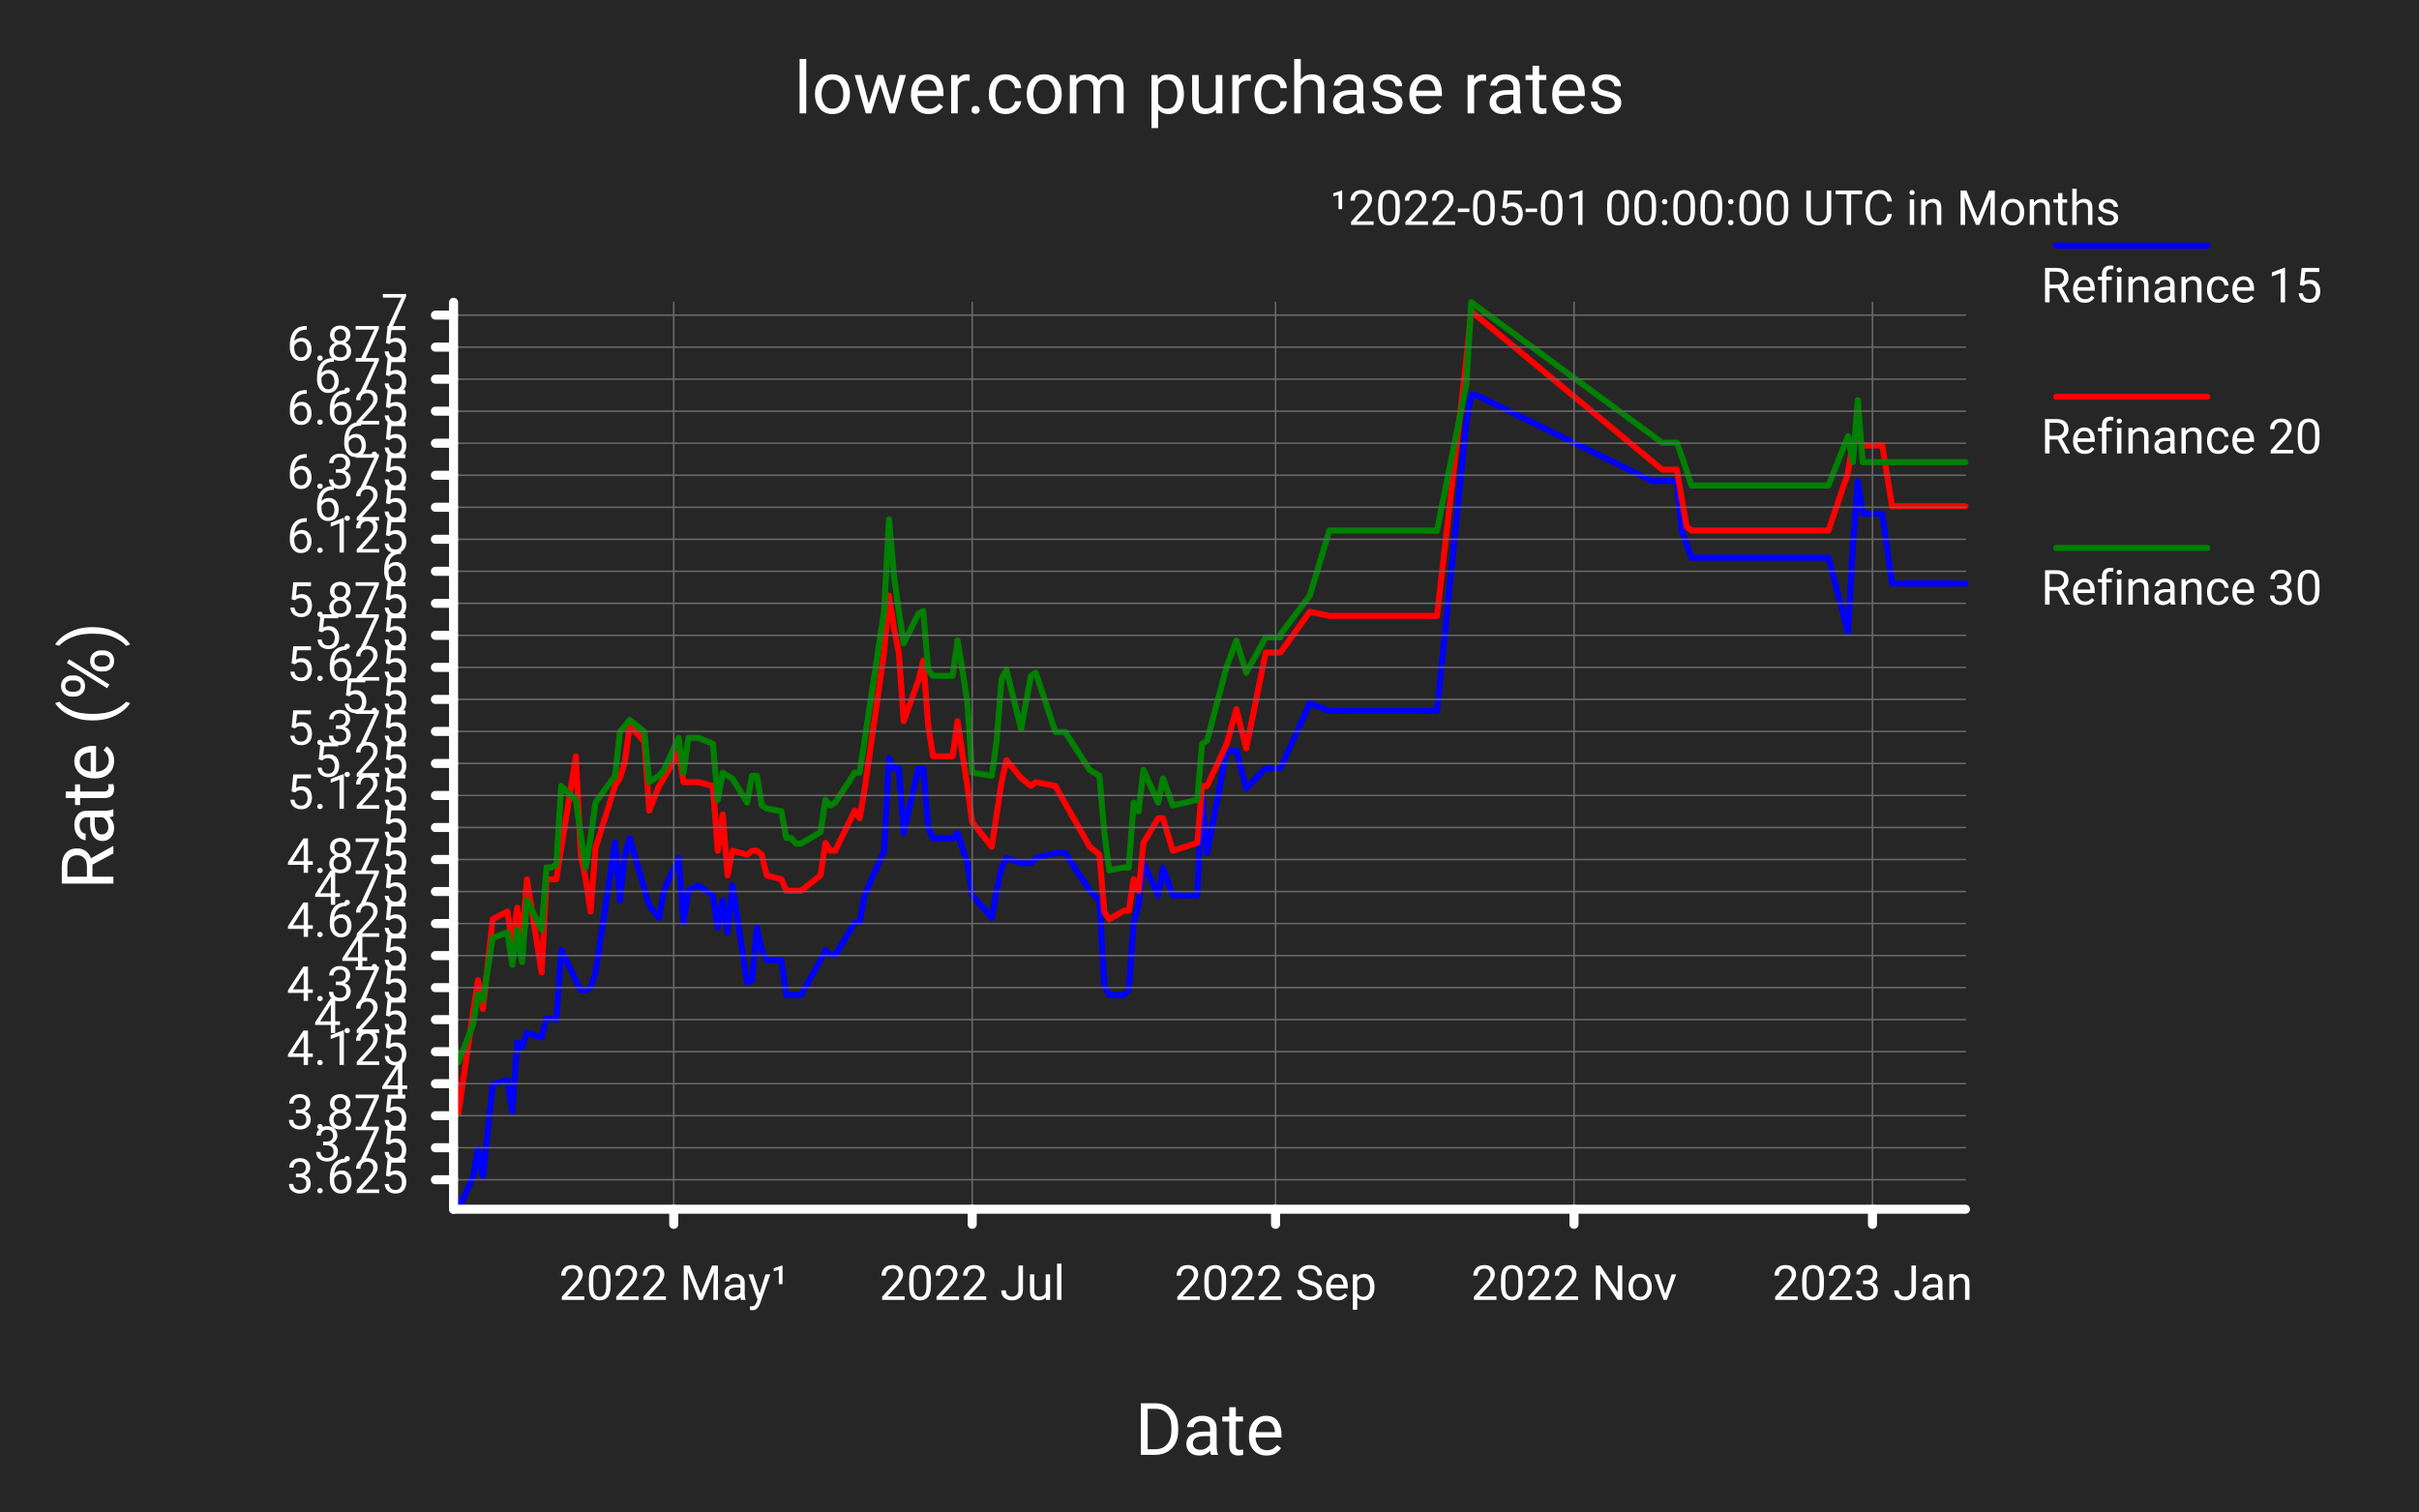
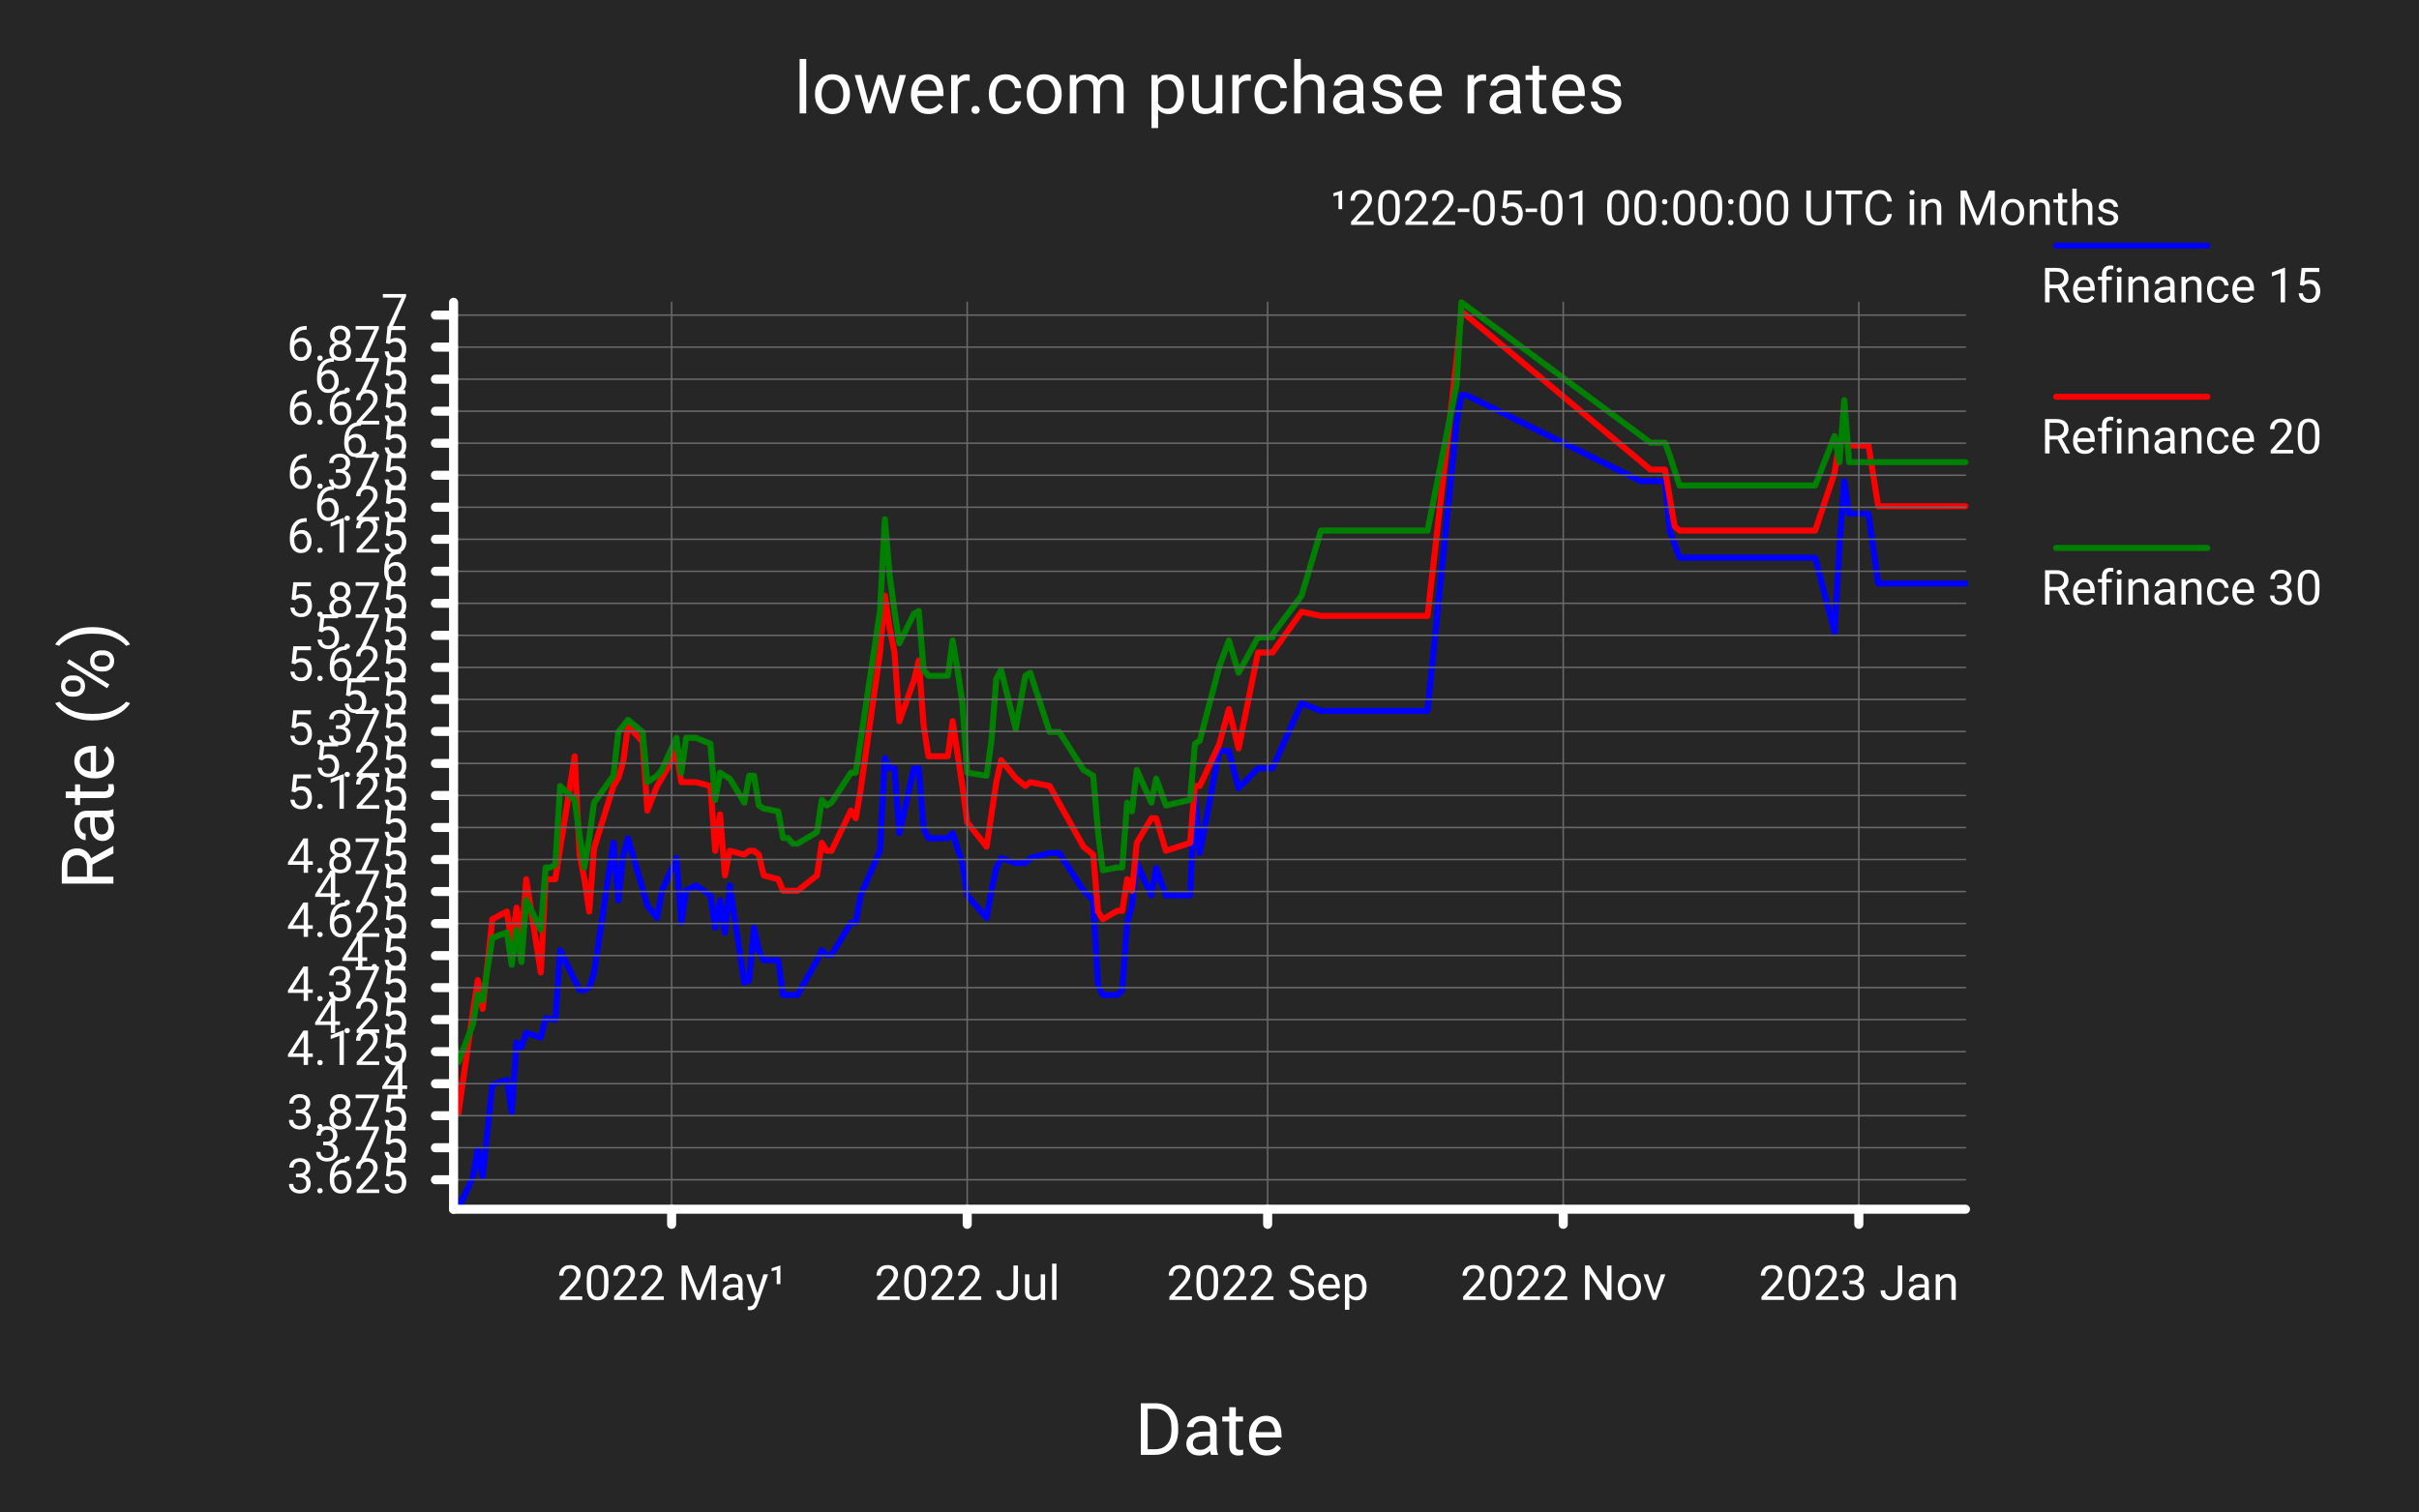
<svg xmlns="http://www.w3.org/2000/svg" class="poloto" width="800" height="500" viewBox="0 0 800 500">
  <style>.poloto{stroke-linecap:round;stroke-linejoin:round;font-family:Roboto,sans-serif;font-size:16px;}.poloto_background{fill:#262626;}.poloto_scatter{stroke-width:7}.poloto_tick_line{stroke:dimgray;stroke-width:0.5}.poloto_line{stroke-width:2}.poloto_text{fill: white;}.poloto_axis_lines{stroke: white;stroke-width:3;fill:none;stroke-dasharray:none}.poloto_title{font-size:24px;dominant-baseline:start;text-anchor:middle;}.poloto_xname{font-size:24px;dominant-baseline:start;text-anchor:middle;}.poloto_yname{font-size:24px;dominant-baseline:start;text-anchor:middle;}.poloto0stroke{stroke:blue;}.poloto1stroke{stroke:red;}.poloto2stroke{stroke:green;}.poloto3stroke{stroke:gold;}.poloto4stroke{stroke:aqua;}.poloto5stroke{stroke:lime;}.poloto6stroke{stroke:orange;}.poloto7stroke{stroke:chocolate;}.poloto0fill{fill:blue;}.poloto1fill{fill:red;}.poloto2fill{fill:green;}.poloto3fill{fill:gold;}.poloto4fill{fill:aqua;}.poloto5fill{fill:lime;}.poloto6fill{fill:orange;}.poloto7fill{fill:chocolate;}</style>
  <circle r="1e5" class="poloto_background" />
  <text class="poloto_text poloto_legend_text" x="675" y="100">Refinance 15</text>
  <line class="poloto_line poloto_legend_icon poloto0stroke poloto0legend" stroke="black" x1="680" x2="730" y1="81.25" y2="81.25" />
-   <path class="poloto_line poloto0stroke" fill="none" stroke="black" d=" M 150.00 392.46 L 151.62 400.00 L 156.47 389.32 L 158.09 380.17 L 159.71 389.32 L 159.71 389.32 L 162.94 358.81 L 167.80 357.20 L 169.42 367.88 L 171.04 344.83 L 172.65 346.44 L 174.27 341.61 L 179.13 343.22 L 180.74 336.78 L 180.74 336.78 L 183.98 337.37 L 185.60 314.32 L 190.45 324.32 L 192.07 327.54 L 193.69 327.54 L 195.31 326.69 L 196.93 321.78 L 203.40 278.73 L 205.02 297.88 L 206.63 283.05 L 208.25 277.29 L 208.25 277.29 L 214.72 299.58 L 217.96 303.64 L 219.58 294.58 L 224.43 283.81 L 226.05 305.25 L 227.67 294.58 L 227.67 294.58 L 230.91 292.88 L 235.76 296.19 L 237.38 306.86 L 237.38 306.86 L 239.00 297.80 L 240.61 308.56 L 242.23 292.88 L 247.09 325.08 L 248.71 324.32 L 250.32 306.86 L 250.32 306.86 L 251.94 314.32 L 253.56 317.63 L 258.41 317.63 L 260.03 329.15 L 261.65 329.15 L 263.27 329.15 L 264.89 329.15 L 271.36 317.63 L 272.98 314.32 L 274.60 315.93 L 276.21 315.93 L 276.21 315.93 L 282.69 305.25 L 284.30 305.25 L 285.92 296.19 L 292.39 281.36 L 294.01 250.76 L 295.63 254.15 L 297.25 254.15 L 298.87 275.59 L 303.72 254.15 L 305.34 254.15 L 306.96 273.90 L 308.58 277.29 L 315.05 277.29 L 316.67 275.59 L 318.28 280.59 L 319.90 285.51 L 321.52 296.19 L 327.99 303.64 L 329.61 294.58 L 331.23 287.12 L 332.85 283.81 L 337.70 285.51 L 340.94 285.51 L 342.56 283.81 L 349.03 282.20 L 349.03 282.20 L 349.03 282.20 L 349.03 282.20 L 349.03 282.20 L 349.03 282.20 L 352.27 282.20 L 352.27 282.20 L 352.27 282.20 L 352.27 282.20 L 352.27 282.20 L 352.27 282.20 L 360.36 294.58 L 363.59 297.80 L 365.21 325.93 L 366.83 329.15 L 371.68 329.15 L 373.30 327.54 L 374.92 305.25 L 376.54 299.49 L 378.16 285.51 L 383.01 296.19 L 383.01 296.19 L 384.63 287.12 L 387.86 296.19 L 387.86 296.19 L 395.95 296.19 L 397.57 262.46 L 399.19 282.20 L 405.66 248.39 L 408.90 248.39 L 408.90 248.39 L 412.14 260.76 L 418.61 254.15 L 418.61 254.15 L 418.61 254.15 L 418.61 254.15 L 418.61 254.15 L 418.61 254.15 L 418.61 254.15 L 418.61 254.15 L 418.61 254.15 L 423.46 254.15 L 433.17 232.63 L 439.64 235.17 L 439.64 235.17 L 444.50 235.17 L 450.97 235.17 L 452.59 235.17 L 452.59 235.17 L 452.59 235.17 L 452.59 235.17 L 452.59 235.17 L 473.62 235.17 L 475.24 235.17 L 484.95 139.75 L 486.57 130.68 L 488.19 130.68 L 546.44 159.15 L 552.91 159.15 L 554.53 159.15 L 556.15 175.51 L 559.39 184.49 L 559.39 184.49 L 565.86 184.49 L 567.48 184.49 L 569.09 184.49 L 570.71 184.49 L 575.57 184.49 L 577.18 184.49 L 580.42 184.49 L 582.04 184.49 L 586.89 184.49 L 588.51 184.49 L 588.51 184.49 L 593.37 184.49 L 598.22 184.49 L 599.84 184.49 L 601.46 184.49 L 603.07 184.49 L 604.69 184.49 L 611.17 209.15 L 612.78 180.68 L 614.40 159.15 L 616.02 169.92 L 620.87 169.92 L 622.49 169.92 L 622.49 169.92 L 625.73 193.05 L 627.35 193.05 L 632.20 193.05 L 633.82 193.05 L 635.44 193.05 L 637.06 193.05 L 638.67 193.05 L 638.67 193.05 L 638.67 193.05 L 638.67 193.05 L 646.76 193.05 L 650.00 193.05" />
+   <path class="poloto_line poloto0stroke" fill="none" stroke="black" d=" M 150.00 392.46 L 151.60 400.00 L 156.41 389.32 L 158.01 380.17 L 159.62 389.32 L 159.62 389.32 L 162.82 358.81 L 167.63 357.20 L 169.23 367.88 L 170.83 344.83 L 172.44 346.44 L 174.04 341.61 L 178.85 343.22 L 180.45 336.78 L 180.45 336.78 L 183.65 337.37 L 185.26 314.32 L 190.06 324.32 L 191.67 327.54 L 193.27 327.54 L 194.87 326.69 L 196.47 321.78 L 202.88 278.73 L 204.49 297.88 L 206.09 283.05 L 207.69 277.29 L 207.69 277.29 L 214.10 299.58 L 217.31 303.64 L 218.91 294.58 L 223.72 283.81 L 225.32 305.25 L 226.92 294.58 L 226.92 294.58 L 230.13 292.88 L 234.94 296.19 L 236.54 306.86 L 236.54 306.86 L 238.14 297.80 L 239.74 308.56 L 241.35 292.88 L 246.15 325.08 L 247.76 324.32 L 249.36 306.86 L 249.36 306.86 L 250.96 314.32 L 252.56 317.63 L 257.37 317.63 L 258.97 329.15 L 260.58 329.15 L 262.18 329.15 L 263.78 329.15 L 270.19 317.63 L 271.79 314.32 L 273.40 315.93 L 275.00 315.93 L 275.00 315.93 L 281.41 305.25 L 283.01 305.25 L 284.62 296.19 L 291.03 281.36 L 292.63 250.76 L 294.23 254.15 L 295.83 254.15 L 297.44 275.59 L 302.24 254.15 L 303.85 254.15 L 305.45 273.90 L 307.05 277.29 L 313.46 277.29 L 315.06 275.59 L 316.67 280.59 L 318.27 285.51 L 319.87 296.19 L 326.28 303.64 L 327.88 294.58 L 329.49 287.12 L 331.09 283.81 L 335.90 285.51 L 339.10 285.51 L 340.71 283.81 L 347.12 282.20 L 347.12 282.20 L 347.12 282.20 L 347.12 282.20 L 347.12 282.20 L 347.12 282.20 L 350.32 282.20 L 350.32 282.20 L 350.32 282.20 L 350.32 282.20 L 350.32 282.20 L 350.32 282.20 L 358.33 294.58 L 361.54 297.80 L 363.14 325.93 L 364.74 329.15 L 369.55 329.15 L 371.15 327.54 L 372.76 305.25 L 374.36 299.49 L 375.96 285.51 L 380.77 296.19 L 380.77 296.19 L 382.37 287.12 L 385.58 296.19 L 385.58 296.19 L 393.59 296.19 L 395.19 262.46 L 396.79 282.20 L 403.21 248.39 L 406.41 248.39 L 406.41 248.39 L 409.62 260.76 L 416.03 254.15 L 416.03 254.15 L 416.03 254.15 L 416.03 254.15 L 416.03 254.15 L 416.03 254.15 L 416.03 254.15 L 416.03 254.15 L 416.03 254.15 L 420.83 254.15 L 430.45 232.63 L 436.86 235.17 L 436.86 235.17 L 441.67 235.17 L 448.08 235.17 L 449.68 235.17 L 449.68 235.17 L 449.68 235.17 L 449.68 235.17 L 449.68 235.17 L 470.51 235.17 L 472.12 235.17 L 481.73 139.75 L 483.33 130.68 L 484.94 130.68 L 542.63 159.15 L 549.04 159.15 L 550.64 159.15 L 552.24 175.51 L 555.45 184.49 L 555.45 184.49 L 561.86 184.49 L 563.46 184.49 L 565.06 184.49 L 566.67 184.49 L 571.47 184.49 L 573.08 184.49 L 576.28 184.49 L 577.88 184.49 L 582.69 184.49 L 584.29 184.49 L 584.29 184.49 L 589.10 184.49 L 593.91 184.49 L 595.51 184.49 L 597.12 184.49 L 598.72 184.49 L 600.32 184.49 L 606.73 209.15 L 608.33 180.68 L 609.94 159.15 L 611.54 169.92 L 616.35 169.92 L 617.95 169.92 L 617.95 169.92 L 621.15 193.05 L 622.76 193.05 L 627.56 193.05 L 629.17 193.05 L 630.77 193.05 L 632.37 193.05 L 633.97 193.05 L 633.97 193.05 L 633.97 193.05 L 633.97 193.05 L 641.99 193.05 L 645.19 193.05 L 650.00 193.05" />
  <text class="poloto_text poloto_legend_text" x="675" y="150">Refinance 20</text>
  <line class="poloto_line poloto_legend_icon poloto1stroke poloto1legend" stroke="black" x1="680" x2="730" y1="131.25" y2="131.25" />
-   <path class="poloto_line poloto1stroke" fill="none" stroke="black" d=" M 150.00 345.68 L 151.62 368.31 L 156.47 334.58 L 158.09 324.24 L 159.71 333.73 L 159.71 333.73 L 162.94 304.07 L 167.80 301.53 L 169.42 312.29 L 171.04 300.25 L 172.65 311.02 L 174.27 290.85 L 179.13 321.69 L 180.74 290.85 L 180.74 290.85 L 183.98 290.85 L 183.98 290.85 L 190.45 250.17 L 192.07 282.71 L 193.69 290.85 L 195.31 301.53 L 196.93 280.59 L 203.40 260.00 L 205.02 257.37 L 206.63 252.12 L 208.25 240.08 L 213.11 245.34 L 214.72 268.14 L 217.96 260.00 L 219.58 257.37 L 224.43 248.81 L 226.05 258.73 L 227.67 258.73 L 227.67 258.73 L 230.91 258.73 L 235.76 260.00 L 237.38 281.44 L 237.38 281.44 L 239.00 269.41 L 240.61 289.58 L 242.23 281.44 L 247.09 282.71 L 248.71 281.44 L 250.32 281.44 L 250.32 281.44 L 251.94 282.71 L 253.56 289.58 L 258.41 290.85 L 260.03 294.66 L 261.65 294.66 L 263.27 294.66 L 264.89 294.66 L 271.36 289.58 L 272.98 278.81 L 274.60 281.44 L 276.21 281.44 L 276.21 281.44 L 282.69 268.14 L 284.30 270.68 L 285.92 261.27 L 292.39 215.85 L 294.01 197.03 L 295.63 207.80 L 297.25 215.85 L 298.87 238.56 L 303.72 225.17 L 305.34 218.47 L 306.96 239.92 L 308.58 250.17 L 315.05 250.17 L 316.67 238.56 L 318.28 249.32 L 319.90 260.00 L 321.52 272.03 L 327.99 280.08 L 329.61 269.41 L 331.23 258.73 L 332.85 251.44 L 337.70 257.37 L 340.94 260.00 L 342.56 258.73 L 349.03 260.00 L 349.03 260.00 L 349.03 260.00 L 349.03 260.00 L 349.03 260.00 L 349.03 260.00 L 349.03 260.00 L 349.03 260.00 L 349.03 260.00 L 349.03 260.00 L 349.03 260.00 L 349.03 260.00 L 360.36 280.08 L 363.59 282.71 L 365.21 301.53 L 366.83 304.07 L 371.68 301.27 L 373.30 301.27 L 374.92 290.85 L 376.54 294.66 L 378.16 278.81 L 383.01 270.68 L 383.01 270.68 L 384.63 270.68 L 387.86 281.44 L 387.86 281.44 L 395.95 278.81 L 397.57 260.00 L 399.19 260.00 L 405.66 246.19 L 408.90 234.58 L 408.90 234.58 L 412.14 247.54 L 418.61 215.85 L 418.61 215.85 L 418.61 215.85 L 418.61 215.85 L 418.61 215.85 L 418.61 215.85 L 418.61 215.85 L 418.61 215.85 L 418.61 215.85 L 423.46 215.85 L 433.17 202.37 L 439.64 203.73 L 442.88 203.73 L 444.50 203.73 L 444.50 203.73 L 452.59 203.73 L 454.21 203.73 L 454.21 203.73 L 454.21 203.73 L 454.21 203.73 L 473.62 203.73 L 475.24 203.73 L 484.95 118.81 L 486.57 102.97 L 486.57 102.97 L 549.68 155.34 L 552.91 155.34 L 554.53 155.34 L 557.77 174.15 L 559.39 175.51 L 559.39 175.51 L 565.86 175.51 L 567.48 175.51 L 569.09 175.51 L 570.71 175.51 L 575.57 175.51 L 577.18 175.51 L 580.42 175.51 L 582.04 175.51 L 586.89 175.51 L 588.51 175.51 L 588.51 175.51 L 593.37 175.51 L 598.22 175.51 L 599.84 175.51 L 601.46 175.51 L 603.07 175.51 L 604.69 175.51 L 611.17 156.36 L 612.78 145.93 L 614.40 144.58 L 616.02 147.37 L 620.87 147.37 L 622.49 147.37 L 622.49 147.37 L 625.73 167.46 L 627.35 167.46 L 632.20 167.46 L 633.82 167.46 L 635.44 167.46 L 637.06 167.46 L 638.67 167.46 L 638.67 167.46 L 645.15 167.46 L 645.15 167.46 L 646.76 167.46 L 650.00 167.46" />
+   <path class="poloto_line poloto1stroke" fill="none" stroke="black" d=" M 150.00 345.68 L 151.60 368.31 L 156.41 334.58 L 158.01 324.24 L 159.62 333.73 L 159.62 333.73 L 162.82 304.07 L 167.63 301.53 L 169.23 312.29 L 170.83 300.25 L 172.44 311.02 L 174.04 290.85 L 178.85 321.69 L 180.45 290.85 L 180.45 290.85 L 183.65 290.85 L 183.65 290.85 L 190.06 250.17 L 191.67 282.71 L 193.27 290.85 L 194.87 301.53 L 196.47 280.59 L 202.88 260.00 L 204.49 257.37 L 206.09 252.12 L 207.69 240.08 L 212.50 245.34 L 214.10 268.14 L 217.31 260.00 L 218.91 257.37 L 223.72 248.81 L 225.32 258.73 L 226.92 258.73 L 226.92 258.73 L 230.13 258.73 L 234.94 260.00 L 236.54 281.44 L 236.54 281.44 L 238.14 269.41 L 239.74 289.58 L 241.35 281.44 L 246.15 282.71 L 247.76 281.44 L 249.36 281.44 L 249.36 281.44 L 250.96 282.71 L 252.56 289.58 L 257.37 290.85 L 258.97 294.66 L 260.58 294.66 L 262.18 294.66 L 263.78 294.66 L 270.19 289.58 L 271.79 278.81 L 273.40 281.44 L 275.00 281.44 L 275.00 281.44 L 281.41 268.14 L 283.01 270.68 L 284.62 261.27 L 291.03 215.85 L 292.63 197.03 L 294.23 207.80 L 295.83 215.85 L 297.44 238.56 L 302.24 225.17 L 303.85 218.47 L 305.45 239.92 L 307.05 250.17 L 313.46 250.17 L 315.06 238.56 L 316.67 249.32 L 318.27 260.00 L 319.87 272.03 L 326.28 280.08 L 327.88 269.41 L 329.49 258.73 L 331.09 251.44 L 335.90 257.37 L 339.10 260.00 L 340.71 258.73 L 347.12 260.00 L 347.12 260.00 L 347.12 260.00 L 347.12 260.00 L 347.12 260.00 L 347.12 260.00 L 347.12 260.00 L 347.12 260.00 L 347.12 260.00 L 347.12 260.00 L 347.12 260.00 L 347.12 260.00 L 358.33 280.08 L 361.54 282.71 L 363.14 301.53 L 364.74 304.07 L 369.55 301.27 L 371.15 301.27 L 372.76 290.85 L 374.36 294.66 L 375.96 278.81 L 380.77 270.68 L 380.77 270.68 L 382.37 270.68 L 385.58 281.44 L 385.58 281.44 L 393.59 278.81 L 395.19 260.00 L 396.79 260.00 L 403.21 246.19 L 406.41 234.58 L 406.41 234.58 L 409.62 247.54 L 416.03 215.85 L 416.03 215.85 L 416.03 215.85 L 416.03 215.85 L 416.03 215.85 L 416.03 215.85 L 416.03 215.85 L 416.03 215.85 L 416.03 215.85 L 420.83 215.85 L 430.45 202.37 L 436.86 203.73 L 440.06 203.73 L 441.67 203.73 L 441.67 203.73 L 449.68 203.73 L 451.28 203.73 L 451.28 203.73 L 451.28 203.73 L 451.28 203.73 L 470.51 203.73 L 472.12 203.73 L 481.73 118.81 L 483.33 102.97 L 483.33 102.97 L 545.83 155.34 L 549.04 155.34 L 550.64 155.34 L 553.85 174.15 L 555.45 175.51 L 555.45 175.51 L 561.86 175.51 L 563.46 175.51 L 565.06 175.51 L 566.67 175.51 L 571.47 175.51 L 573.08 175.51 L 576.28 175.51 L 577.88 175.51 L 582.69 175.51 L 584.29 175.51 L 584.29 175.51 L 589.10 175.51 L 593.91 175.51 L 595.51 175.51 L 597.12 175.51 L 598.72 175.51 L 600.32 175.51 L 606.73 156.36 L 608.33 145.93 L 609.94 144.58 L 611.54 147.37 L 616.35 147.37 L 617.95 147.37 L 617.95 147.37 L 621.15 167.46 L 622.76 167.46 L 627.56 167.46 L 629.17 167.46 L 630.77 167.46 L 632.37 167.46 L 633.97 167.46 L 633.97 167.46 L 640.38 167.46 L 640.38 167.46 L 641.99 167.46 L 645.19 167.46 L 650.00 167.46" />
  <text class="poloto_text poloto_legend_text" x="675" y="200">Refinance 30</text>
  <line class="poloto_line poloto_legend_icon poloto2stroke poloto2legend" stroke="black" x1="680" x2="730" y1="181.25" y2="181.25" />
-   <path class="poloto_line poloto2stroke" fill="none" stroke="black" d=" M 150.00 343.31 L 151.62 351.36 L 156.47 338.81 L 158.09 328.98 L 159.71 330.85 L 159.71 330.85 L 162.94 310.25 L 167.80 308.47 L 169.42 319.15 L 171.04 307.54 L 172.65 318.22 L 174.27 297.71 L 179.13 307.54 L 180.74 286.95 L 182.36 286.95 L 183.98 286.02 L 185.60 260.00 L 190.45 264.58 L 192.07 276.27 L 193.69 286.95 L 195.31 277.20 L 196.93 265.51 L 203.40 256.61 L 205.02 242.12 L 206.63 240.17 L 208.25 238.14 L 213.11 242.12 L 214.72 258.73 L 217.96 256.61 L 219.58 254.66 L 224.43 244.07 L 226.05 255.59 L 227.67 244.07 L 227.67 244.07 L 230.91 244.07 L 235.76 246.02 L 237.38 264.58 L 237.38 264.58 L 239.00 255.59 L 240.61 256.61 L 242.23 257.54 L 247.09 265.51 L 248.71 256.61 L 250.32 256.61 L 250.32 256.61 L 251.94 266.44 L 253.56 267.46 L 258.41 268.39 L 260.03 277.20 L 261.65 277.20 L 263.27 279.07 L 264.89 279.07 L 271.36 275.25 L 272.98 264.58 L 274.60 266.44 L 276.21 265.51 L 276.21 265.51 L 282.69 255.59 L 284.30 255.59 L 285.92 245.00 L 292.39 202.12 L 294.01 171.78 L 295.63 190.34 L 297.25 202.12 L 298.87 212.80 L 303.72 203.05 L 305.34 202.12 L 306.96 221.61 L 308.58 223.56 L 315.05 223.56 L 316.67 211.86 L 318.28 221.61 L 319.90 232.29 L 321.52 255.59 L 327.99 256.61 L 329.61 245.00 L 331.23 224.58 L 332.85 221.61 L 337.70 241.10 L 340.94 223.56 L 342.56 222.54 L 349.03 242.12 L 349.03 242.12 L 349.03 242.12 L 349.03 242.12 L 349.03 242.12 L 349.03 242.12 L 352.27 242.12 L 352.27 242.12 L 352.27 242.12 L 352.27 242.12 L 352.27 242.12 L 352.27 242.12 L 360.36 254.66 L 363.59 256.61 L 365.21 275.25 L 366.83 287.88 L 371.68 286.95 L 373.30 286.95 L 374.92 265.51 L 376.54 268.39 L 378.16 254.66 L 383.01 265.51 L 383.01 265.51 L 384.63 257.54 L 387.86 266.44 L 387.86 266.44 L 395.95 264.58 L 397.57 246.02 L 399.19 245.00 L 405.66 220.59 L 408.90 211.86 L 408.90 211.86 L 412.14 222.54 L 418.61 210.85 L 418.61 210.85 L 418.61 210.85 L 418.61 210.85 L 418.61 210.85 L 418.61 210.85 L 418.61 210.85 L 418.61 210.85 L 423.46 210.85 L 423.46 209.83 L 433.17 197.03 L 439.64 175.51 L 439.64 175.51 L 444.50 175.51 L 444.50 175.51 L 452.59 175.51 L 454.21 175.51 L 454.21 175.51 L 454.21 175.51 L 454.21 175.51 L 473.62 175.51 L 475.24 175.51 L 484.95 127.03 L 486.57 100.00 L 486.57 100.00 L 549.68 146.44 L 552.91 146.44 L 554.53 146.44 L 556.15 150.76 L 559.39 160.59 L 559.39 160.59 L 565.86 160.59 L 567.48 160.59 L 569.09 160.59 L 570.71 160.59 L 575.57 160.59 L 577.18 160.59 L 580.42 160.59 L 582.04 160.59 L 586.89 160.59 L 588.51 160.59 L 588.51 160.59 L 593.37 160.59 L 598.22 160.59 L 599.84 160.59 L 601.46 160.59 L 603.07 160.59 L 604.69 160.59 L 611.17 144.24 L 612.78 152.88 L 614.40 132.37 L 616.02 152.88 L 620.87 152.88 L 622.49 152.88 L 622.49 152.88 L 625.73 152.88 L 627.35 152.88 L 632.20 152.88 L 633.82 152.88 L 635.44 152.88 L 637.06 152.88 L 638.67 152.88 L 638.67 152.88 L 645.15 152.88 L 645.15 152.88 L 646.76 152.88 L 650.00 152.88" />
+   <path class="poloto_line poloto2stroke" fill="none" stroke="black" d=" M 150.00 343.31 L 151.60 351.36 L 156.41 338.81 L 158.01 328.98 L 159.62 330.85 L 159.62 330.85 L 162.82 310.25 L 167.63 308.47 L 169.23 319.15 L 170.83 307.54 L 172.44 318.22 L 174.04 297.71 L 178.85 307.54 L 180.45 286.95 L 182.05 286.95 L 183.65 286.02 L 185.26 260.00 L 190.06 264.58 L 191.67 276.27 L 193.27 286.95 L 194.87 277.20 L 196.47 265.51 L 202.88 256.61 L 204.49 242.12 L 206.09 240.17 L 207.69 238.14 L 212.50 242.12 L 214.10 258.73 L 217.31 256.61 L 218.91 254.66 L 223.72 244.07 L 225.32 255.59 L 226.92 244.07 L 226.92 244.07 L 230.13 244.07 L 234.94 246.02 L 236.54 264.58 L 236.54 264.58 L 238.14 255.59 L 239.74 256.61 L 241.35 257.54 L 246.15 265.51 L 247.76 256.61 L 249.36 256.61 L 249.36 256.61 L 250.96 266.44 L 252.56 267.46 L 257.37 268.39 L 258.97 277.20 L 260.58 277.20 L 262.18 279.07 L 263.78 279.07 L 270.19 275.25 L 271.79 264.58 L 273.40 266.44 L 275.00 265.51 L 275.00 265.51 L 281.41 255.59 L 283.01 255.59 L 284.62 245.00 L 291.03 202.12 L 292.63 171.78 L 294.23 190.34 L 295.83 202.12 L 297.44 212.80 L 302.24 203.05 L 303.85 202.12 L 305.45 221.61 L 307.05 223.56 L 313.46 223.56 L 315.06 211.86 L 316.67 221.61 L 318.27 232.29 L 319.87 255.59 L 326.28 256.61 L 327.88 245.00 L 329.49 224.58 L 331.09 221.61 L 335.90 241.10 L 339.10 223.56 L 340.71 222.54 L 347.12 242.12 L 347.12 242.12 L 347.12 242.12 L 347.12 242.12 L 347.12 242.12 L 347.12 242.12 L 350.32 242.12 L 350.32 242.12 L 350.32 242.12 L 350.32 242.12 L 350.32 242.12 L 350.32 242.12 L 358.33 254.66 L 361.54 256.61 L 363.14 275.25 L 364.74 287.88 L 369.55 286.95 L 371.15 286.95 L 372.76 265.51 L 374.36 268.39 L 375.96 254.66 L 380.77 265.51 L 380.77 265.51 L 382.37 257.54 L 385.58 266.44 L 385.58 266.44 L 393.59 264.58 L 395.19 246.02 L 396.79 245.00 L 403.21 220.59 L 406.41 211.86 L 406.41 211.86 L 409.62 222.54 L 416.03 210.85 L 416.03 210.85 L 416.03 210.85 L 416.03 210.85 L 416.03 210.85 L 416.03 210.85 L 416.03 210.85 L 416.03 210.85 L 420.83 210.85 L 420.83 209.83 L 430.45 197.03 L 436.86 175.51 L 436.86 175.51 L 441.67 175.51 L 441.67 175.51 L 449.68 175.51 L 451.28 175.51 L 451.28 175.51 L 451.28 175.51 L 451.28 175.51 L 470.51 175.51 L 472.12 175.51 L 481.73 127.03 L 483.33 100.00 L 483.33 100.00 L 545.83 146.44 L 549.04 146.44 L 550.64 146.44 L 552.24 150.76 L 555.45 160.59 L 555.45 160.59 L 561.86 160.59 L 563.46 160.59 L 565.06 160.59 L 566.67 160.59 L 571.47 160.59 L 573.08 160.59 L 576.28 160.59 L 577.88 160.59 L 582.69 160.59 L 584.29 160.59 L 584.29 160.59 L 589.10 160.59 L 593.91 160.59 L 595.51 160.59 L 597.12 160.59 L 598.72 160.59 L 600.32 160.59 L 606.73 144.24 L 608.33 152.88 L 609.94 132.37 L 611.54 152.88 L 616.35 152.88 L 617.95 152.88 L 617.95 152.88 L 621.15 152.88 L 622.76 152.88 L 627.56 152.88 L 629.17 152.88 L 630.77 152.88 L 632.37 152.88 L 633.97 152.88 L 633.97 152.88 L 640.38 152.88 L 640.38 152.88 L 641.99 152.88 L 645.19 152.88 L 650.00 152.88" />
  <text class="poloto_labels poloto_text poloto_title" x="400" y="37.5">lower.com purchase rates</text>
  <text class="poloto_labels poloto_text poloto_xname" x="400" y="481.25">Date</text>
  <text class="poloto_labels poloto_text poloto_yname" transform="rotate(-90,37.5,250)" x="37.5" y="250">Rate (%)</text>
  <text class="poloto_tick_labels poloto_text" dominant-baseline="middle" text-anchor="start" x="150" y="70" />
  <line class="poloto_axis_lines" stroke="black" x1="150" x2="144" y1="390.254" y2="390.254" />
  <line class="poloto_tick_line" stroke="black" x1="150" x2="650" y1="390.254" y2="390.254" />
  <text class="poloto_tick_labels poloto_text" dominant-baseline="middle" text-anchor="end" x="135" y="390.254">3.625</text>
  <line class="poloto_axis_lines" stroke="black" x1="150" x2="144" y1="379.661" y2="379.661" />
  <line class="poloto_tick_line" stroke="black" x1="150" x2="650" y1="379.661" y2="379.661" />
  <text class="poloto_tick_labels poloto_text" dominant-baseline="middle" text-anchor="end" x="135" y="379.661">3.75</text>
  <line class="poloto_axis_lines" stroke="black" x1="150" x2="144" y1="369.068" y2="369.068" />
  <line class="poloto_tick_line" stroke="black" x1="150" x2="650" y1="369.068" y2="369.068" />
  <text class="poloto_tick_labels poloto_text" dominant-baseline="middle" text-anchor="end" x="135" y="369.068">3.875</text>
  <line class="poloto_axis_lines" stroke="black" x1="150" x2="144" y1="358.475" y2="358.475" />
  <line class="poloto_tick_line" stroke="black" x1="150" x2="650" y1="358.475" y2="358.475" />
  <text class="poloto_tick_labels poloto_text" dominant-baseline="middle" text-anchor="end" x="135" y="358.475">4</text>
  <line class="poloto_axis_lines" stroke="black" x1="150" x2="144" y1="347.881" y2="347.881" />
  <line class="poloto_tick_line" stroke="black" x1="150" x2="650" y1="347.881" y2="347.881" />
  <text class="poloto_tick_labels poloto_text" dominant-baseline="middle" text-anchor="end" x="135" y="347.881">4.125</text>
  <line class="poloto_axis_lines" stroke="black" x1="150" x2="144" y1="337.288" y2="337.288" />
  <line class="poloto_tick_line" stroke="black" x1="150" x2="650" y1="337.288" y2="337.288" />
  <text class="poloto_tick_labels poloto_text" dominant-baseline="middle" text-anchor="end" x="135" y="337.288">4.25</text>
  <line class="poloto_axis_lines" stroke="black" x1="150" x2="144" y1="326.695" y2="326.695" />
  <line class="poloto_tick_line" stroke="black" x1="150" x2="650" y1="326.695" y2="326.695" />
  <text class="poloto_tick_labels poloto_text" dominant-baseline="middle" text-anchor="end" x="135" y="326.695">4.375</text>
  <line class="poloto_axis_lines" stroke="black" x1="150" x2="144" y1="316.102" y2="316.102" />
  <line class="poloto_tick_line" stroke="black" x1="150" x2="650" y1="316.102" y2="316.102" />
  <text class="poloto_tick_labels poloto_text" dominant-baseline="middle" text-anchor="end" x="135" y="316.102">4.5</text>
  <line class="poloto_axis_lines" stroke="black" x1="150" x2="144" y1="305.508" y2="305.508" />
  <line class="poloto_tick_line" stroke="black" x1="150" x2="650" y1="305.508" y2="305.508" />
  <text class="poloto_tick_labels poloto_text" dominant-baseline="middle" text-anchor="end" x="135" y="305.508">4.625</text>
  <line class="poloto_axis_lines" stroke="black" x1="150" x2="144" y1="294.915" y2="294.915" />
  <line class="poloto_tick_line" stroke="black" x1="150" x2="650" y1="294.915" y2="294.915" />
  <text class="poloto_tick_labels poloto_text" dominant-baseline="middle" text-anchor="end" x="135" y="294.915">4.75</text>
  <line class="poloto_axis_lines" stroke="black" x1="150" x2="144" y1="284.322" y2="284.322" />
  <line class="poloto_tick_line" stroke="black" x1="150" x2="650" y1="284.322" y2="284.322" />
  <text class="poloto_tick_labels poloto_text" dominant-baseline="middle" text-anchor="end" x="135" y="284.322">4.875</text>
  <line class="poloto_axis_lines" stroke="black" x1="150" x2="144" y1="273.729" y2="273.729" />
  <line class="poloto_tick_line" stroke="black" x1="150" x2="650" y1="273.729" y2="273.729" />
  <text class="poloto_tick_labels poloto_text" dominant-baseline="middle" text-anchor="end" x="135" y="273.729">5</text>
  <line class="poloto_axis_lines" stroke="black" x1="150" x2="144" y1="263.136" y2="263.136" />
  <line class="poloto_tick_line" stroke="black" x1="150" x2="650" y1="263.136" y2="263.136" />
  <text class="poloto_tick_labels poloto_text" dominant-baseline="middle" text-anchor="end" x="135" y="263.136">5.125</text>
  <line class="poloto_axis_lines" stroke="black" x1="150" x2="144" y1="252.542" y2="252.542" />
  <line class="poloto_tick_line" stroke="black" x1="150" x2="650" y1="252.542" y2="252.542" />
  <text class="poloto_tick_labels poloto_text" dominant-baseline="middle" text-anchor="end" x="135" y="252.542">5.25</text>
  <line class="poloto_axis_lines" stroke="black" x1="150" x2="144" y1="241.949" y2="241.949" />
  <line class="poloto_tick_line" stroke="black" x1="150" x2="650" y1="241.949" y2="241.949" />
  <text class="poloto_tick_labels poloto_text" dominant-baseline="middle" text-anchor="end" x="135" y="241.949">5.375</text>
  <line class="poloto_axis_lines" stroke="black" x1="150" x2="144" y1="231.356" y2="231.356" />
  <line class="poloto_tick_line" stroke="black" x1="150" x2="650" y1="231.356" y2="231.356" />
  <text class="poloto_tick_labels poloto_text" dominant-baseline="middle" text-anchor="end" x="135" y="231.356">5.5</text>
  <line class="poloto_axis_lines" stroke="black" x1="150" x2="144" y1="220.763" y2="220.763" />
  <line class="poloto_tick_line" stroke="black" x1="150" x2="650" y1="220.763" y2="220.763" />
  <text class="poloto_tick_labels poloto_text" dominant-baseline="middle" text-anchor="end" x="135" y="220.763">5.625</text>
  <line class="poloto_axis_lines" stroke="black" x1="150" x2="144" y1="210.169" y2="210.169" />
  <line class="poloto_tick_line" stroke="black" x1="150" x2="650" y1="210.169" y2="210.169" />
  <text class="poloto_tick_labels poloto_text" dominant-baseline="middle" text-anchor="end" x="135" y="210.169">5.75</text>
  <line class="poloto_axis_lines" stroke="black" x1="150" x2="144" y1="199.576" y2="199.576" />
  <line class="poloto_tick_line" stroke="black" x1="150" x2="650" y1="199.576" y2="199.576" />
  <text class="poloto_tick_labels poloto_text" dominant-baseline="middle" text-anchor="end" x="135" y="199.576">5.875</text>
  <line class="poloto_axis_lines" stroke="black" x1="150" x2="144" y1="188.983" y2="188.983" />
  <line class="poloto_tick_line" stroke="black" x1="150" x2="650" y1="188.983" y2="188.983" />
  <text class="poloto_tick_labels poloto_text" dominant-baseline="middle" text-anchor="end" x="135" y="188.983">6</text>
  <line class="poloto_axis_lines" stroke="black" x1="150" x2="144" y1="178.39" y2="178.39" />
  <line class="poloto_tick_line" stroke="black" x1="150" x2="650" y1="178.39" y2="178.39" />
  <text class="poloto_tick_labels poloto_text" dominant-baseline="middle" text-anchor="end" x="135" y="178.39">6.125</text>
  <line class="poloto_axis_lines" stroke="black" x1="150" x2="144" y1="167.797" y2="167.797" />
  <line class="poloto_tick_line" stroke="black" x1="150" x2="650" y1="167.797" y2="167.797" />
  <text class="poloto_tick_labels poloto_text" dominant-baseline="middle" text-anchor="end" x="135" y="167.797">6.25</text>
  <line class="poloto_axis_lines" stroke="black" x1="150" x2="144" y1="157.203" y2="157.203" />
  <line class="poloto_tick_line" stroke="black" x1="150" x2="650" y1="157.203" y2="157.203" />
  <text class="poloto_tick_labels poloto_text" dominant-baseline="middle" text-anchor="end" x="135" y="157.203">6.375</text>
  <line class="poloto_axis_lines" stroke="black" x1="150" x2="144" y1="146.61" y2="146.61" />
  <line class="poloto_tick_line" stroke="black" x1="150" x2="650" y1="146.61" y2="146.61" />
  <text class="poloto_tick_labels poloto_text" dominant-baseline="middle" text-anchor="end" x="135" y="146.61">6.5</text>
  <line class="poloto_axis_lines" stroke="black" x1="150" x2="144" y1="136.017" y2="136.017" />
  <line class="poloto_tick_line" stroke="black" x1="150" x2="650" y1="136.017" y2="136.017" />
  <text class="poloto_tick_labels poloto_text" dominant-baseline="middle" text-anchor="end" x="135" y="136.017">6.625</text>
  <line class="poloto_axis_lines" stroke="black" x1="150" x2="144" y1="125.424" y2="125.424" />
  <line class="poloto_tick_line" stroke="black" x1="150" x2="650" y1="125.424" y2="125.424" />
  <text class="poloto_tick_labels poloto_text" dominant-baseline="middle" text-anchor="end" x="135" y="125.424">6.75</text>
  <line class="poloto_axis_lines" stroke="black" x1="150" x2="144" y1="114.831" y2="114.831" />
  <line class="poloto_tick_line" stroke="black" x1="150" x2="650" y1="114.831" y2="114.831" />
  <text class="poloto_tick_labels poloto_text" dominant-baseline="middle" text-anchor="end" x="135" y="114.831">6.875</text>
  <line class="poloto_axis_lines" stroke="black" x1="150" x2="144" y1="104.237" y2="104.237" />
  <line class="poloto_tick_line" stroke="black" x1="150" x2="650" y1="104.237" y2="104.237" />
  <text class="poloto_tick_labels poloto_text" dominant-baseline="middle" text-anchor="end" x="135" y="104.237">7</text>
  <text class="poloto_tick_labels poloto_text" dominant-baseline="middle" text-anchor="start" x="440" y="70">¹2022-05-01 00:00:00 UTC in Months</text>
-   <line class="poloto_axis_lines" stroke="black" x1="222.816" x2="222.816" y1="400" y2="405" />
-   <line class="poloto_tick_line" stroke="black" x1="222.816" x2="222.816" y1="400" y2="100" />
-   <text class="poloto_tick_labels poloto_text" dominant-baseline="start" text-anchor="middle" x="222.816" y="430">2022 May¹</text>
-   <line class="poloto_axis_lines" stroke="black" x1="321.521" x2="321.521" y1="400" y2="405" />
-   <line class="poloto_tick_line" stroke="black" x1="321.521" x2="321.521" y1="400" y2="100" />
-   <text class="poloto_tick_labels poloto_text" dominant-baseline="start" text-anchor="middle" x="321.521" y="430">2022 Jul</text>
-   <line class="poloto_axis_lines" stroke="black" x1="421.845" x2="421.845" y1="400" y2="405" />
-   <line class="poloto_tick_line" stroke="black" x1="421.845" x2="421.845" y1="400" y2="100" />
-   <text class="poloto_tick_labels poloto_text" dominant-baseline="start" text-anchor="middle" x="421.845" y="430">2022 Sep</text>
-   <line class="poloto_axis_lines" stroke="black" x1="520.55" x2="520.55" y1="400" y2="405" />
-   <line class="poloto_tick_line" stroke="black" x1="520.55" x2="520.55" y1="400" y2="100" />
-   <text class="poloto_tick_labels poloto_text" dominant-baseline="start" text-anchor="middle" x="520.55" y="430">2022 Nov</text>
-   <line class="poloto_axis_lines" stroke="black" x1="619.256" x2="619.256" y1="400" y2="405" />
-   <line class="poloto_tick_line" stroke="black" x1="619.256" x2="619.256" y1="400" y2="100" />
-   <text class="poloto_tick_labels poloto_text" dominant-baseline="start" text-anchor="middle" x="619.256" y="430">2023 Jan</text>
+   <line class="poloto_axis_lines" stroke="black" x1="222.115" x2="222.115" y1="400" y2="405" />
+   <line class="poloto_tick_line" stroke="black" x1="222.115" x2="222.115" y1="400" y2="100" />
+   <text class="poloto_tick_labels poloto_text" dominant-baseline="start" text-anchor="middle" x="222.115" y="430">2022 May¹</text>
+   <line class="poloto_axis_lines" stroke="black" x1="319.872" x2="319.872" y1="400" y2="405" />
+   <line class="poloto_tick_line" stroke="black" x1="319.872" x2="319.872" y1="400" y2="100" />
+   <text class="poloto_tick_labels poloto_text" dominant-baseline="start" text-anchor="middle" x="319.872" y="430">2022 Jul</text>
+   <line class="poloto_axis_lines" stroke="black" x1="419.231" x2="419.231" y1="400" y2="405" />
+   <line class="poloto_tick_line" stroke="black" x1="419.231" x2="419.231" y1="400" y2="100" />
+   <text class="poloto_tick_labels poloto_text" dominant-baseline="start" text-anchor="middle" x="419.231" y="430">2022 Sep</text>
+   <line class="poloto_axis_lines" stroke="black" x1="516.987" x2="516.987" y1="400" y2="405" />
+   <line class="poloto_tick_line" stroke="black" x1="516.987" x2="516.987" y1="400" y2="100" />
+   <text class="poloto_tick_labels poloto_text" dominant-baseline="start" text-anchor="middle" x="516.987" y="430">2022 Nov</text>
+   <line class="poloto_axis_lines" stroke="black" x1="614.744" x2="614.744" y1="400" y2="405" />
+   <line class="poloto_tick_line" stroke="black" x1="614.744" x2="614.744" y1="400" y2="100" />
+   <text class="poloto_tick_labels poloto_text" dominant-baseline="start" text-anchor="middle" x="614.744" y="430">2023 Jan</text>
  <path stroke="black" fill="none" class="poloto_axis_lines" d=" M 150 400 L 650 400" />
  <path stroke="black" fill="none" class="poloto_axis_lines" d=" M 150 400 L 150 100" />
</svg>
